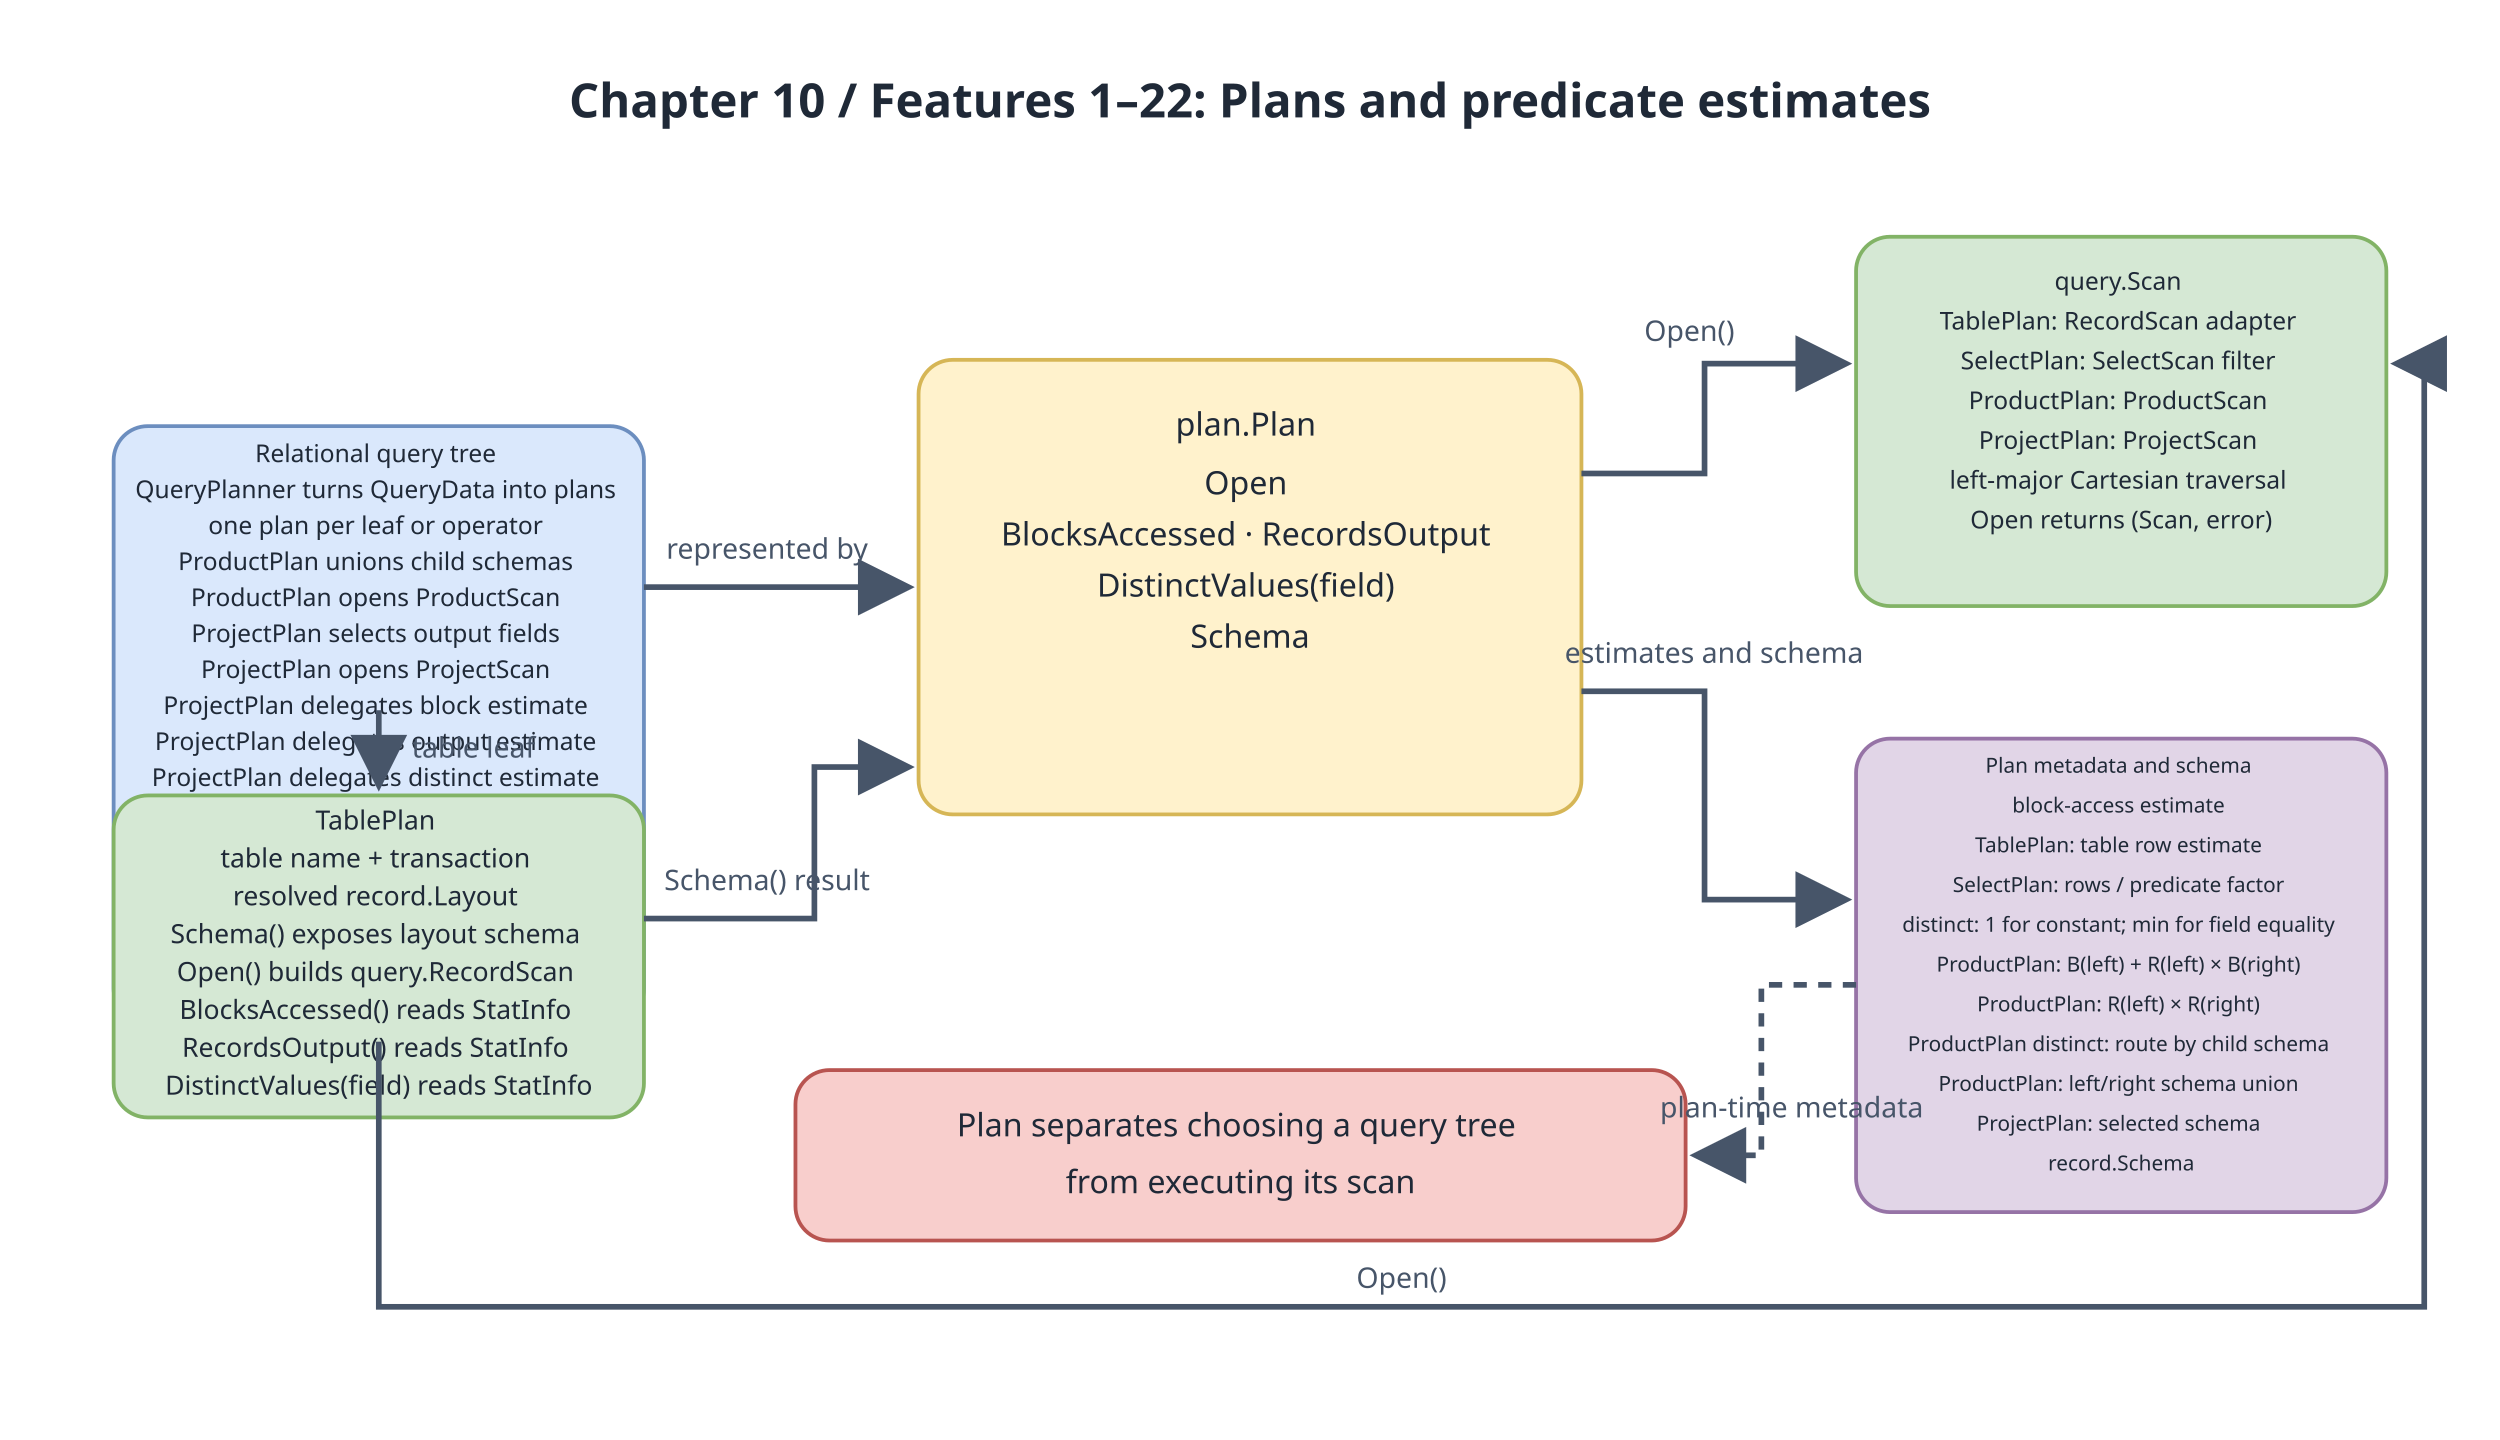
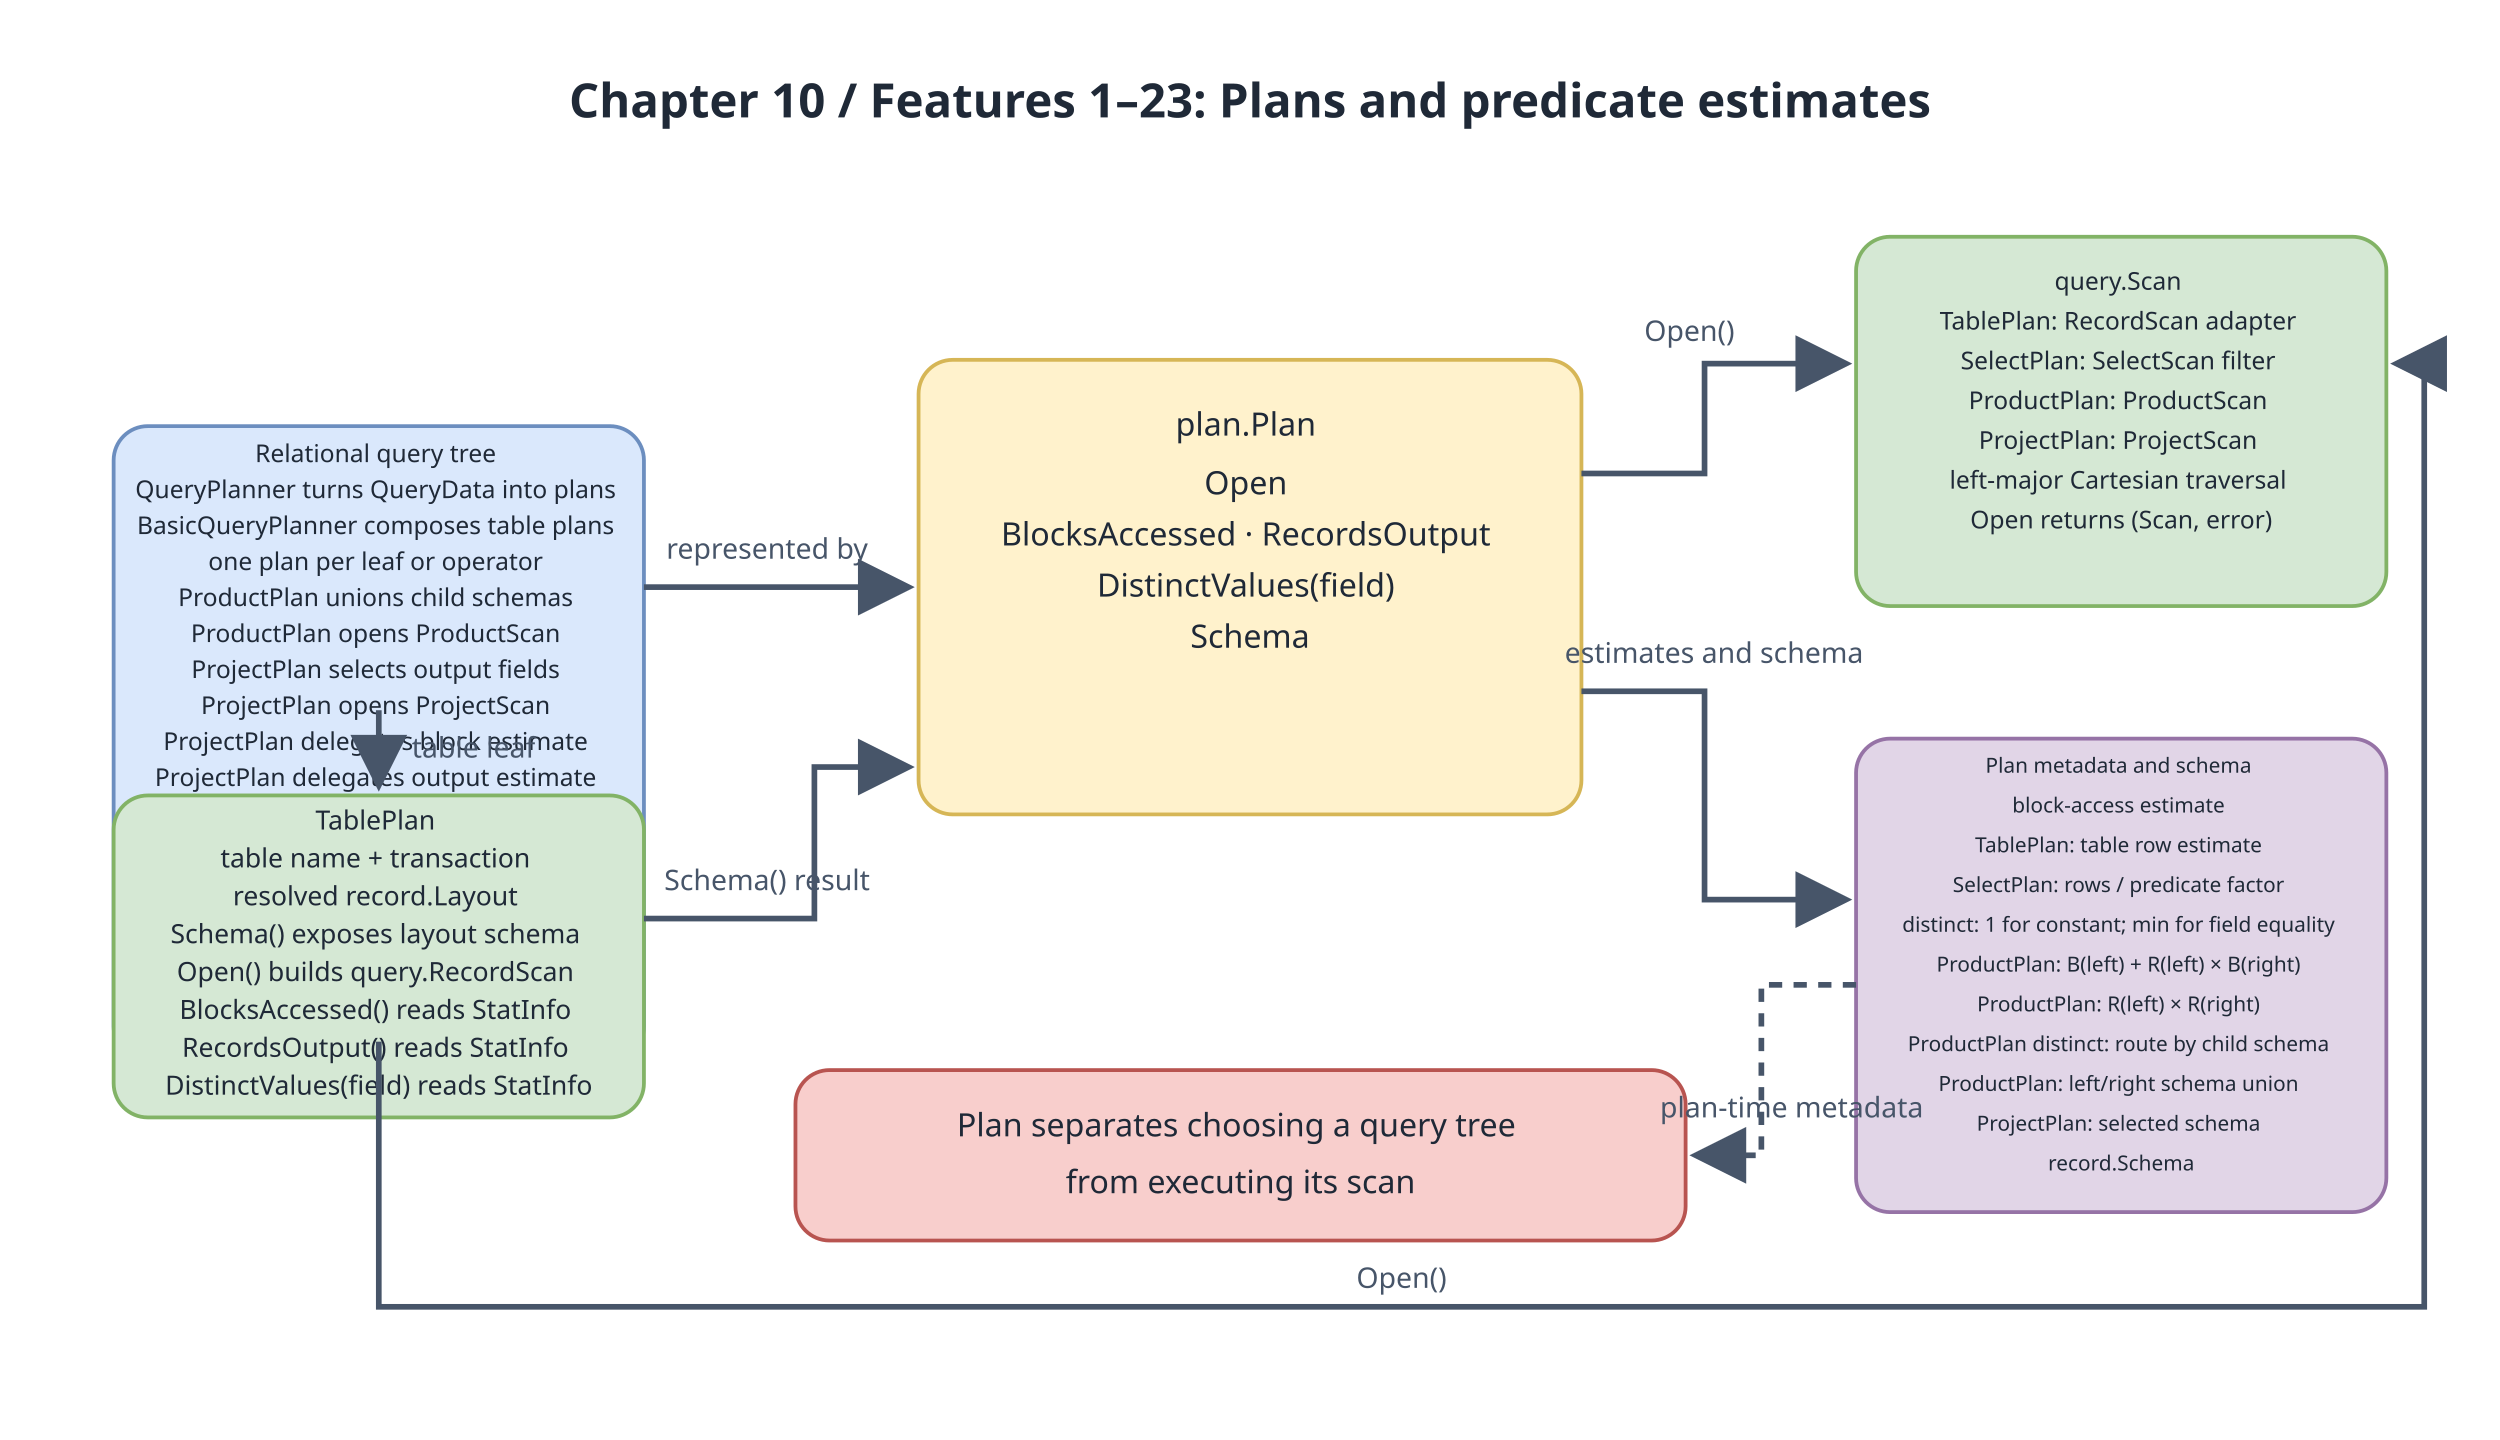
<svg xmlns="http://www.w3.org/2000/svg" width="1320" height="760" viewBox="0 0 1320 760" role="img" aria-labelledby="title description">
  <defs>
    <marker id="arrow" markerWidth="10" markerHeight="10" refX="8" refY="5" orient="auto">
      <path d="M0,0 L10,5 L0,10 z" fill="#475569" />
    </marker>
    <style>.title{font:700 25px sans-serif;fill:#1f2937}.box{stroke-width:2;rx:18;ry:18}.label{font:17px sans-serif;fill:#1f2937;text-anchor:middle}.small{font:15px sans-serif;fill:#475569;text-anchor:middle}.edge{stroke:#475569;stroke-width:3;fill:none;marker-end:url(#arrow)}</style>
  </defs>
-   <text class="title" x="660" y="62" text-anchor="middle">Chapter 10 / Features 1–22: Plans and predicate estimates</text>
-   <rect class="box" x="60" y="225" width="280" height="315" fill="#dae8fc" stroke="#6c8ebf" />
+   <text class="title" x="660" y="62" text-anchor="middle">Chapter 10 / Features 1–23: Plans and predicate estimates</text>
+   <rect class="box" x="60" y="225" width="280" height="335" fill="#dae8fc" stroke="#6c8ebf" />
  <text class="label" x="200" y="244" style="font-size:13px">
    <tspan x="200">Relational query tree</tspan>
    <tspan x="200" dy="19">QueryPlanner turns QueryData into plans</tspan>
+     <tspan x="200" dy="19">BasicQueryPlanner composes table plans</tspan>
    <tspan x="200" dy="19">one plan per leaf or operator</tspan>
    <tspan x="200" dy="19">ProductPlan unions child schemas</tspan>
    <tspan x="200" dy="19">ProductPlan opens ProductScan</tspan>
    <tspan x="200" dy="19">ProjectPlan selects output fields</tspan>
    <tspan x="200" dy="19">ProjectPlan opens ProjectScan</tspan>
    <tspan x="200" dy="19">ProjectPlan delegates block estimate</tspan>
    <tspan x="200" dy="19">ProjectPlan delegates output estimate</tspan>
    <tspan x="200" dy="19">ProjectPlan delegates distinct estimate</tspan>
    <tspan x="200" dy="19">SelectPlan applies predicate</tspan>
    <tspan x="200" dy="19">Schema() preserves child fields</tspan>
    <tspan x="200" dy="19">BlocksAccessed inherits estimate</tspan>
    <tspan x="200" dy="19">RecordsOutput divides by selectivity</tspan>
    <tspan x="200" dy="19">DistinctValues uses equalities</tspan>
  </text>
  <rect class="box" x="60" y="420" width="280" height="170" fill="#d5e8d4" stroke="#82b366" />
  <text class="label" x="200" y="438" style="font-size:14px">
    <tspan x="200">TablePlan</tspan>
    <tspan x="200" dy="20">table name + transaction</tspan>
    <tspan x="200" dy="20">resolved record.Layout</tspan>
    <tspan x="200" dy="20">Schema() exposes layout schema</tspan>
    <tspan x="200" dy="20">Open() builds query.RecordScan</tspan>
    <tspan x="200" dy="20">BlocksAccessed() reads StatInfo</tspan>
    <tspan x="200" dy="20">RecordsOutput() reads StatInfo</tspan>
    <tspan x="200" dy="20">DistinctValues(field) reads StatInfo</tspan>
  </text>
  <rect class="box" x="485" y="190" width="350" height="240" fill="#fff2cc" stroke="#d6b656" />
  <text class="label" x="660" y="230">
    <tspan x="660">plan.Plan</tspan>
    <tspan x="660" dy="31">Open</tspan>
    <tspan x="660" dy="27">BlocksAccessed · RecordsOutput</tspan>
    <tspan x="660" dy="27">DistinctValues(field)</tspan>
    <tspan x="660" dy="27">Schema</tspan>
  </text>
  <rect class="box" x="980" y="125" width="280" height="195" fill="#d5e8d4" stroke="#82b366" />
  <text class="label" x="1120" y="153" style="font-size:13px">
    <tspan x="1120">query.Scan</tspan>
    <tspan x="1120" dy="21">TablePlan: RecordScan adapter</tspan>
    <tspan x="1120" dy="21">SelectPlan: SelectScan filter</tspan>
    <tspan x="1120" dy="21">ProductPlan: ProductScan</tspan>
    <tspan x="1120" dy="21">ProjectPlan: ProjectScan</tspan>
    <tspan x="1120" dy="21">left-major Cartesian traversal</tspan>
    <tspan x="1120" dy="21">Open returns (Scan, error)</tspan>
  </text>
  <rect class="box" x="980" y="390" width="280" height="250" fill="#e1d5e7" stroke="#9673a6" />
  <text class="label" x="1120" y="408" style="font-size:11px">
    <tspan x="1120">Plan metadata and schema</tspan>
    <tspan x="1120" dy="21">block-access estimate</tspan>
    <tspan x="1120" dy="21">TablePlan: table row estimate</tspan>
    <tspan x="1120" dy="21">SelectPlan: rows / predicate factor</tspan>
    <tspan x="1120" dy="21">distinct: 1 for constant; min for field equality</tspan>
    <tspan x="1120" dy="21">ProductPlan: B(left) + R(left) × B(right)</tspan>
    <tspan x="1120" dy="21">ProductPlan: R(left) × R(right)</tspan>
    <tspan x="1120" dy="21">ProductPlan distinct: route by child schema</tspan>
    <tspan x="1120" dy="21">ProductPlan: left/right schema union</tspan>
    <tspan x="1120" dy="21">ProjectPlan: selected schema</tspan>
    <tspan x="1120" dy="21">record.Schema</tspan>
  </text>
  <rect class="box" x="420" y="565" width="470" height="90" fill="#f8cecc" stroke="#b85450" />
  <text class="label" x="655" y="600">
    <tspan x="655">Plan separates choosing a query tree</tspan>
    <tspan x="655" dy="30">from executing its scan</tspan>
  </text>
  <path class="edge" d="M340 310 H477" />
  <text class="small" x="405" y="295">represented by</text>
  <path class="edge" d="M200 375 V412" />
  <text class="small" x="250" y="400">table leaf</text>
  <path class="edge" d="M340 485 H430 V405 H477" />
  <text class="small" x="405" y="470">Schema() result</text>
  <path class="edge" d="M200 550 V690 H1280 V192 H1268" />
  <text class="small" x="740" y="680">Open()</text>
  <path class="edge" d="M835 250 H900 V192 H972" />
  <text class="small" x="892" y="180">Open()</text>
  <path class="edge" d="M835 365 H900 V475 H972" />
  <text class="small" x="905" y="350">estimates and schema</text>
  <path class="edge" d="M980 520 H930 V610 H898" stroke-dasharray="7 6" />
  <text class="small" x="946" y="590">plan-time metadata</text>
</svg>
